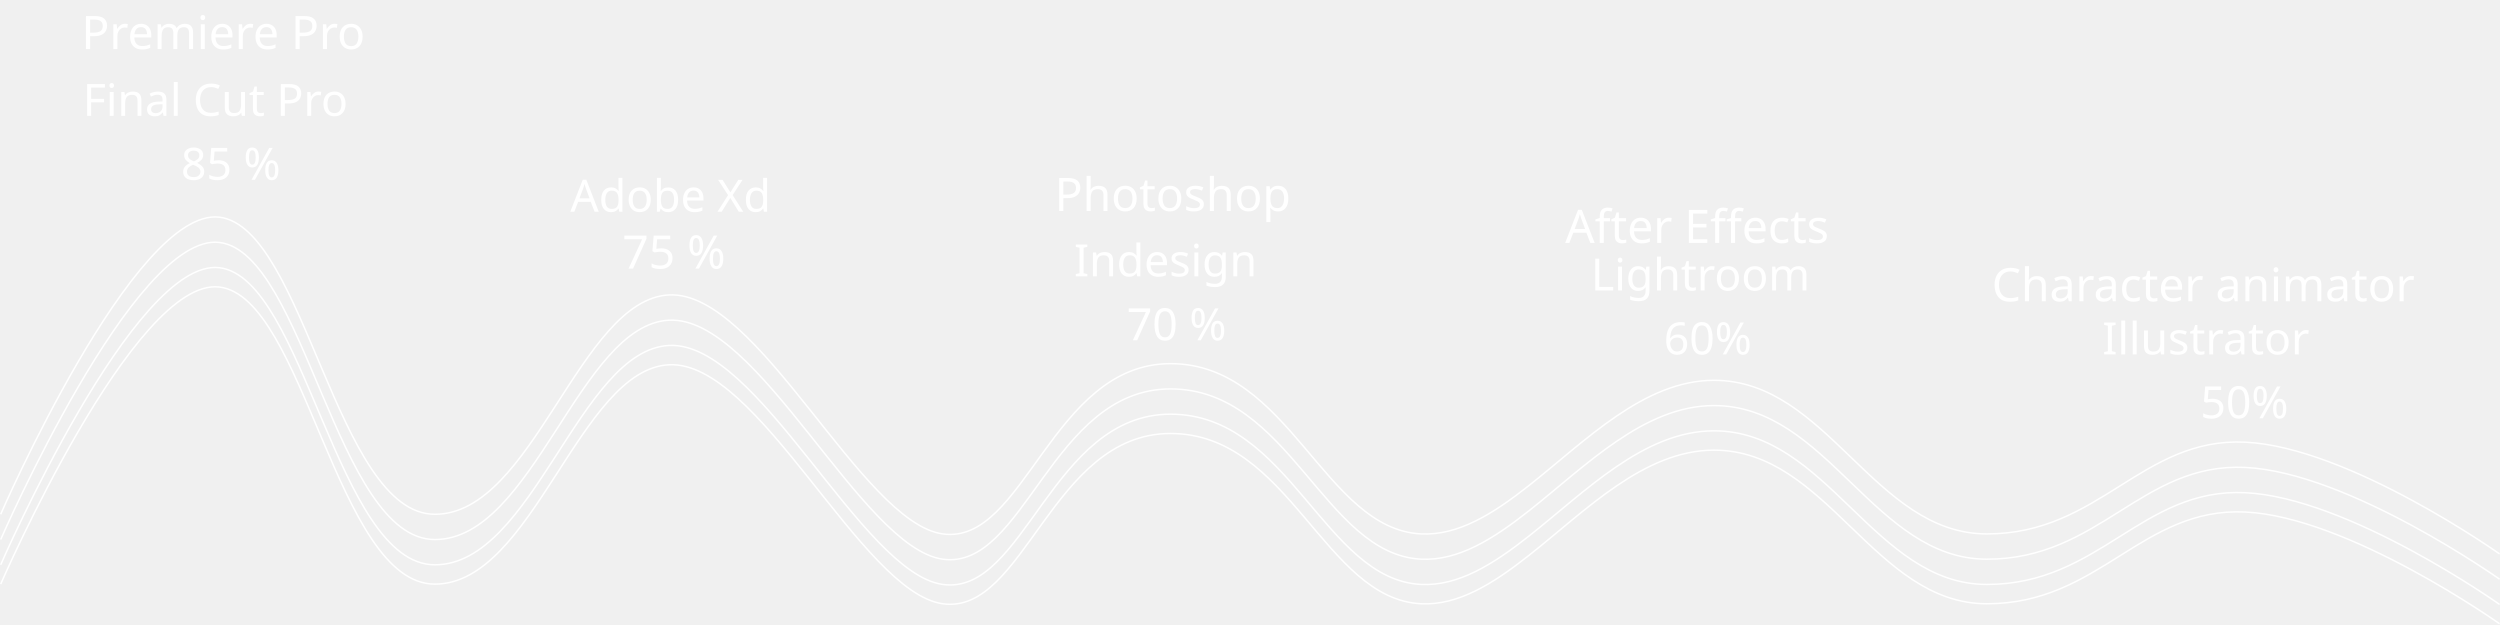
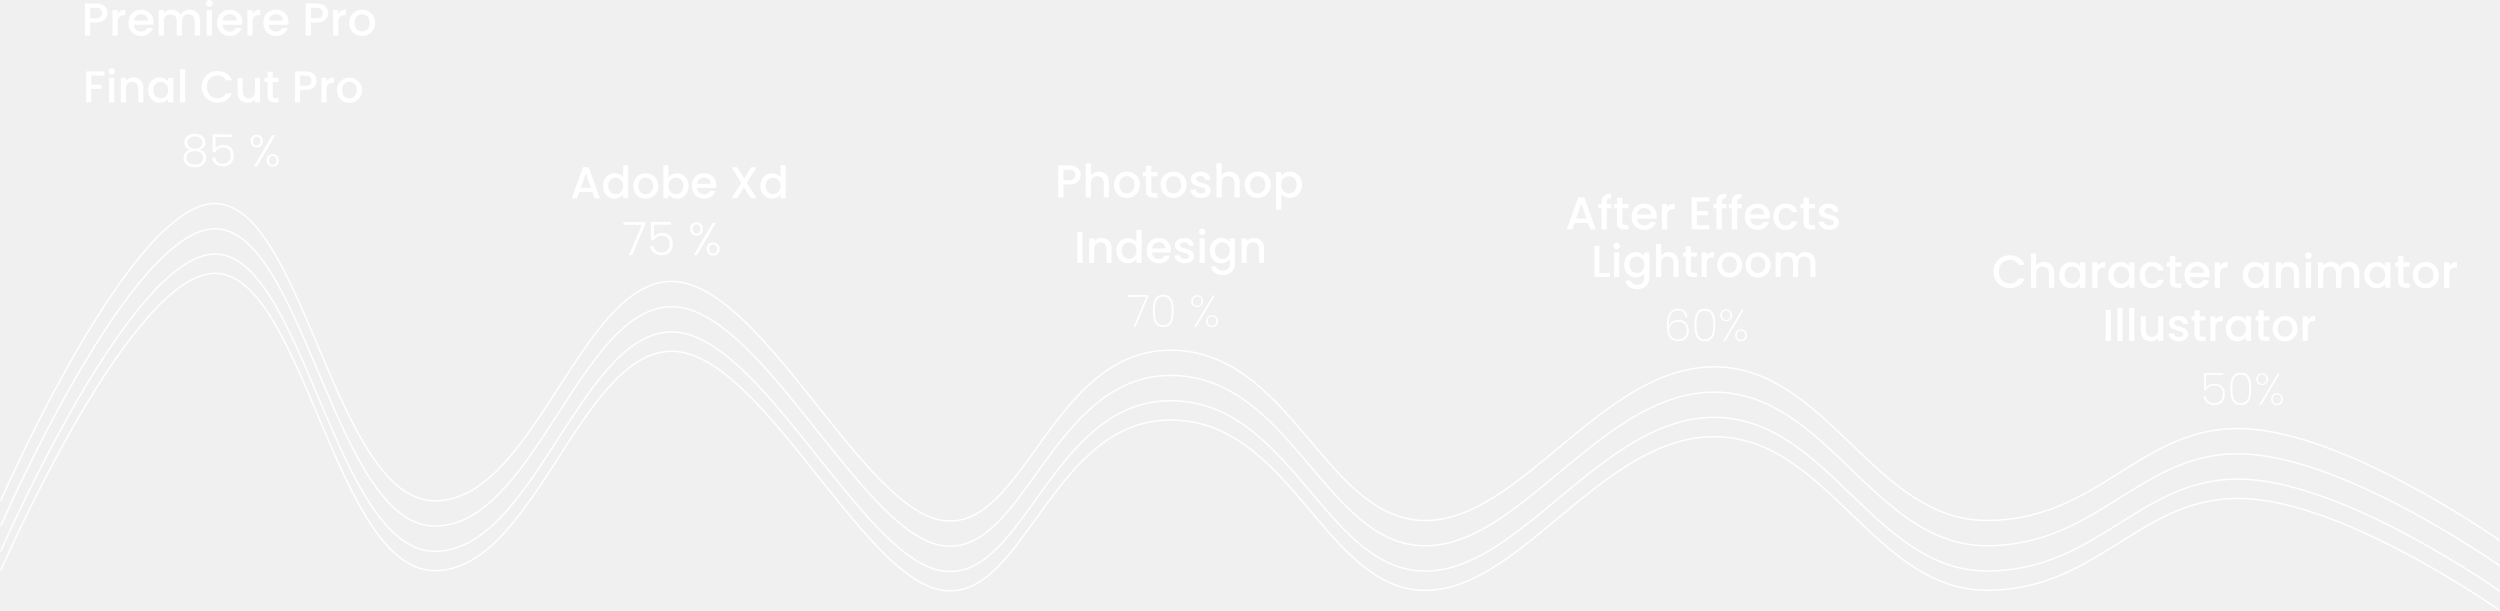
- <svg xmlns="http://www.w3.org/2000/svg" width="1682.385" height="420.185" viewBox="0 0 1682.385 420.185">
-   <g id="Vagues" transform="translate(-88.366 -2442.744)">
+ <svg xmlns="http://www.w3.org/2000/svg" width="1682.385" height="411.124" viewBox="0 0 1682.385 411.124">
+   <g id="Vagues" transform="translate(-88.366 -2451.804)">
    <path id="Tracé_2" data-name="Tracé 2" d="M98.824,2885.832s89.84-206.826,147.164-199.93,78.941,199.93,145.057,199.93,97.249-144.583,157.554-147.609,129.2,153.1,184.173,160.829S806.012,2784.47,886.1,2784.47s103.317,111.487,168.7,114.582c24.975,1.182,48.478-13.623,72.4-32.494,38.3-30.217,77.45-70.88,124.656-70.88,76.385,0,107.7,103.375,183.607,103.375s104.079-65.005,173.82-61.746,171.18,75.214,171.18,75.214" transform="translate(-10 -50)" fill="none" stroke="#fff" stroke-width="1" />
    <path id="Tracé_3" data-name="Tracé 3" d="M98.824,2885.832s89.84-206.826,147.164-199.93,78.941,199.93,145.057,199.93,97.249-144.583,157.554-147.609,129.2,153.1,184.173,160.829S806.012,2784.47,886.1,2784.47s103.317,111.487,168.7,114.582c24.975,1.182,48.478-13.623,72.4-32.494,38.3-30.217,77.45-70.88,124.656-70.88,76.385,0,107.7,103.375,183.607,103.375s104.079-65.005,173.82-61.746,171.18,75.214,171.18,75.214" transform="translate(-10 -63)" fill="none" stroke="#fff" stroke-width="1" />
    <path id="Tracé_4" data-name="Tracé 4" d="M98.824,2885.832s89.84-206.826,147.164-199.93,78.941,199.93,145.057,199.93,97.249-144.583,157.554-147.609,129.2,153.1,184.173,160.829S806.012,2784.47,886.1,2784.47s103.317,111.487,168.7,114.582c24.975,1.182,48.478-13.623,72.4-32.494,38.3-30.217,77.45-70.88,124.656-70.88,76.385,0,107.7,103.375,183.607,103.375s104.079-65.005,173.82-61.746,171.18,75.214,171.18,75.214" transform="translate(-10 -80)" fill="none" stroke="#fff" stroke-width="1" />
    <path id="Tracé_5" data-name="Tracé 5" d="M98.824,2885.832s89.84-206.826,147.164-199.93,78.941,199.93,145.057,199.93,97.249-144.583,157.554-147.609,129.2,153.1,184.173,160.829S806.012,2784.47,886.1,2784.47s103.317,111.487,168.7,114.582c24.975,1.182,48.478-13.623,72.4-32.494,38.3-30.217,77.45-70.88,124.656-70.88,76.385,0,107.7,103.375,183.607,103.375s104.079-65.005,173.82-61.746,171.18,75.214,171.18,75.214" transform="translate(-10 -97)" fill="none" stroke="#fff" stroke-width="1" />
  </g>
-   <g id="Logiciels" transform="translate(-81.22 -2425.52)">
-     <text id="Final_Cut_Pro" data-name="Final Cut Pro" transform="translate(136.945 2471.5)" fill="#fff" font-size="30" font-family="Poppins-Medium, Poppins" font-weight="500">
-       <tspan x="0" y="32">Final Cut Pro</tspan>
-     </text>
-     <text id="_85_" data-name="85 %" transform="translate(203 2514.5)" fill="#fff" font-size="30" font-family="Poppins-ExtraLight, Poppins" font-weight="200">
-       <tspan x="0" y="32">85 %</tspan>
-     </text>
-     <text id="Adobe_Xd" data-name="Adobe Xd" transform="translate(465 2536)" fill="#fff" font-size="30" font-family="Poppins-Medium, Poppins" font-weight="500">
-       <tspan x="0" y="32">Adobe Xd</tspan>
-     </text>
-     <text id="Indesign" transform="translate(804 2579.5)" fill="#fff" font-size="30" font-family="Poppins-Medium, Poppins" font-weight="500">
-       <tspan x="0" y="32">Indesign</tspan>
-     </text>
-     <text id="_70_" data-name="70 %" transform="translate(839.5 2622.5)" fill="#fff" font-size="30" font-family="Poppins-ExtraLight, Poppins" font-weight="200">
-       <tspan x="0" y="32">70 %</tspan>
-     </text>
-     <text id="Lightroom" transform="translate(1151.86 2589)" fill="#fff" font-size="30" font-family="Poppins-Medium, Poppins" font-weight="500">
-       <tspan x="0" y="32">Lightroom</tspan>
-     </text>
-     <text id="_60_" data-name="60%" transform="translate(1200.86 2632)" fill="#fff" font-size="30" font-family="Poppins-ExtraLight, Poppins" font-weight="200">
-       <tspan x="0" y="32">60%</tspan>
-     </text>
-     <text id="Illustrator" transform="translate(1496 2632)" fill="#fff" font-size="30" font-family="Poppins-Medium, Poppins" font-weight="500">
-       <tspan x="0" y="32">Illustrator</tspan>
-     </text>
-     <text id="_50_" data-name="50%" transform="translate(1562 2675)" fill="#fff" font-size="30" font-family="Poppins-ExtraLight, Poppins" font-weight="200">
-       <tspan x="0" y="32">50%</tspan>
-     </text>
-     <text id="_75_" data-name="75 %" transform="translate(500 2606.26)" fill="#fff" font-size="31.09" font-family="Poppins-Light, Poppins" font-weight="300">
-       <tspan x="0" y="0">75 %</tspan>
-     </text>
-     <text id="Photoshop" transform="translate(791 2567.5)" fill="#fff" font-size="31.09" font-family="Poppins-Medium, Poppins" font-weight="500">
-       <tspan x="0" y="0">Photoshop</tspan>
-     </text>
-     <text id="After_Effects" data-name="After Effects" transform="translate(1134.5 2589)" fill="#fff" font-size="31.09" font-family="Poppins-Medium, Poppins" font-weight="500">
-       <tspan x="0" y="0">After Effects</tspan>
-     </text>
-     <text id="Character_animator" data-name="Character animator" transform="translate(1421.6 2628.26)" fill="#fff" font-size="31.09" font-family="Poppins-Medium, Poppins" font-weight="500">
-       <tspan x="0" y="0">Character animator</tspan>
-     </text>
-     <text id="Premiere_Pro" data-name="Premiere Pro" transform="translate(136.055 2458.52)" fill="#fff" font-size="31.09" font-family="Poppins-Medium, Poppins" font-weight="500">
-       <tspan x="0" y="0">Premiere Pro</tspan>
-     </text>
-   </g>
+   <path id="Tracé_15" data-name="Tracé 15" d="M2.25,32H5.67V22.88h6.9V20.09H5.67V13.94h8.85V11.15H2.25ZM17.7,32h3.42V15.47H17.7Zm1.74-18.72a2.19,2.19,0,1,0-2.19-2.19A2.158,2.158,0,0,0,19.44,13.28ZM37.35,32h3.39V22.25c0-4.62-2.91-7.05-6.78-7.05a6.359,6.359,0,0,0-4.92,2.16V15.47H25.62V32h3.42V22.76c0-3.03,1.65-4.59,4.17-4.59,2.49,0,4.14,1.56,4.14,4.59Zm6.6-8.34c0,5.1,3.45,8.61,7.74,8.61a7.115,7.115,0,0,0,5.79-2.73V32h3.45V15.47H57.48v2.4a7.036,7.036,0,0,0-5.73-2.67C47.4,15.2,43.95,18.56,43.95,23.66Zm13.53.06c0,3.57-2.43,5.58-5.01,5.58-2.55,0-5.01-2.07-5.01-5.64s2.46-5.49,5.01-5.49C55.05,18.17,57.48,20.18,57.48,23.72ZM65.43,32h3.42V9.8H65.43ZM80.01,21.53A10.411,10.411,0,0,0,90.66,32.18c4.35,0,8.1-2.16,9.69-6.24H96.24a5.826,5.826,0,0,1-5.58,3.27c-4.14,0-7.14-2.97-7.14-7.68s3-7.65,7.14-7.65a5.826,5.826,0,0,1,5.58,3.27h4.11c-1.59-4.08-5.34-6.27-9.69-6.27A10.429,10.429,0,0,0,80.01,21.53Zm39.3-6.06h-3.42v9.21c0,3.03-1.65,4.59-4.17,4.59-2.49,0-4.14-1.56-4.14-4.59V15.47h-3.39v9.72c0,4.62,2.94,7.05,6.81,7.05a6.153,6.153,0,0,0,4.89-2.22V32h3.42Zm5.04,11.94c0,3.36,1.83,4.59,4.77,4.59h2.7V29.15h-2.1c-1.44,0-1.92-.51-1.92-1.74V18.26h4.02V15.47H127.8V11.36h-3.45v4.11H122.4v2.79h1.95Zm21.84-6.66V13.94h3.78c2.67,0,3.87,1.26,3.87,3.42,0,2.1-1.2,3.39-3.87,3.39Zm11.16-3.39c0-3.39-2.43-6.21-7.38-6.21h-7.2V32h3.42V23.54h3.78C155.4,23.54,157.35,20.33,157.35,17.36Zm6.69,5.94c0-3.51,1.56-4.56,4.08-4.56h.87V15.2a5.384,5.384,0,0,0-4.95,2.67v-2.4h-3.42V32h3.42Zm23.85.42a8.43,8.43,0,1,0-16.86,0c0,5.19,3.57,8.55,8.28,8.55A8.28,8.28,0,0,0,187.89,23.72Zm-13.38,0c0-3.75,2.31-5.55,4.89-5.55,2.55,0,4.98,1.8,4.98,5.55s-2.52,5.58-5.07,5.58C176.73,29.3,174.51,27.47,174.51,23.72Z" transform="translate(55.725 36.919)" fill="#fff" />
+   <path id="Tracé_17" data-name="Tracé 17" d="M6.12,20.84A5.445,5.445,0,0,0,1.74,26.3c0,3.87,3,6.33,7.62,6.33s7.62-2.46,7.62-6.33a5.445,5.445,0,0,0-4.38-5.46,5.034,5.034,0,0,0,3.81-5.01c0-3.18-2.46-5.64-7.05-5.64s-7.05,2.46-7.05,5.64A5,5,0,0,0,6.12,20.84Zm3.24-.69c-3,0-5.01-1.59-5.01-4.08,0-2.73,2.01-4.14,5.01-4.14,3.03,0,5.01,1.44,5.01,4.14C14.37,18.56,12.36,20.15,9.36,20.15Zm0,1.62c3.09,0,5.55,1.38,5.55,4.47,0,2.85-2.16,4.62-5.55,4.62-3.42,0-5.58-1.74-5.58-4.62C3.78,23.09,6.3,21.77,9.36,21.77ZM21.3,10.46V22.37h1.98a5.3,5.3,0,0,1,5.01-3c3.42,0,5.22,2.01,5.22,5.28,0,3.24-1.65,5.64-5.28,5.64a4.994,4.994,0,0,1-5.28-4.14H20.88c.54,3.57,3.18,5.94,7.35,5.94,5.07,0,7.29-3.42,7.29-7.47,0-3.39-1.77-7.05-6.96-7.05a6.674,6.674,0,0,0-5.31,2.4V12.29H34.23V10.46Zm25.44,4.53a4.216,4.216,0,1,0,8.43,0,4.216,4.216,0,1,0-8.43,0Zm4.2-2.94c1.5,0,2.52,1.05,2.52,2.94s-1.02,2.97-2.52,2.97-2.49-1.08-2.49-2.97S49.44,12.05,50.94,12.05ZM49.11,32h2.13l12.3-21h-2.1Zm8.43-3.99a4.2,4.2,0,1,0,8.4,0,4.2,4.2,0,1,0-8.4,0Zm4.2-2.94c1.5,0,2.49,1.05,2.49,2.94s-.99,2.94-2.49,2.94-2.52-1.05-2.52-2.94S60.24,25.07,61.74,25.07Z" transform="translate(121.78 79.919)" fill="#fff" />
+   <path id="Tracé_18" data-name="Tracé 18" d="M16.32,32h3.6L12.45,11.12H8.49L1.02,32H4.59l1.5-4.26h8.73Zm-2.46-7.05H7.05l3.42-9.69Zm8.16-1.29c0,5.1,3.45,8.61,7.8,8.61a6.853,6.853,0,0,0,5.73-2.76V32H39V9.8H35.55v7.98a7.613,7.613,0,0,0-5.7-2.58C25.47,15.2,22.02,18.56,22.02,23.66Zm13.53.06c0,3.57-2.43,5.58-5.01,5.58-2.55,0-5.01-2.07-5.01-5.64s2.46-5.49,5.01-5.49C33.12,18.17,35.55,20.18,35.55,23.72Zm23.7,0a8.152,8.152,0,0,0-8.43-8.52,8.152,8.152,0,0,0-8.43,8.52c0,5.19,3.57,8.55,8.28,8.55A8.28,8.28,0,0,0,59.25,23.72Zm-13.38,0c0-3.75,2.31-5.55,4.89-5.55,2.55,0,4.98,1.8,4.98,5.55s-2.52,5.58-5.07,5.58C48.09,29.3,45.87,27.47,45.87,23.72Zm20.19-5.79V9.8H62.64V32h3.42V29.6a7.025,7.025,0,0,0,5.76,2.67c4.35,0,7.77-3.51,7.77-8.61S76.2,15.2,71.82,15.2A7.067,7.067,0,0,0,66.06,17.93Zm10.05,5.73c0,3.57-2.46,5.64-5.04,5.64-2.55,0-5.01-2.01-5.01-5.58,0-3.54,2.46-5.55,5.01-5.55C73.65,18.17,76.11,20.09,76.11,23.66Zm13.83-5.58a4.292,4.292,0,0,1,4.62,4.17H85.41A4.5,4.5,0,0,1,89.94,18.08Zm7.74,9H93.99a4,4,0,0,1-3.9,2.31,4.547,4.547,0,0,1-4.71-4.38H98.01a10.55,10.55,0,0,0,.12-1.68,7.709,7.709,0,0,0-8.04-8.13c-4.89,0-8.25,3.33-8.25,8.52s3.51,8.55,8.25,8.55A7.553,7.553,0,0,0,97.68,27.08ZM121.5,32h3.84l-6.48-10.41,6.51-10.44h-3.81l-4.44,7.62-4.74-7.62h-3.84l6.51,10.44L108.57,32h3.81l4.41-7.56Zm6.45-8.34c0,5.1,3.45,8.61,7.8,8.61a6.853,6.853,0,0,0,5.73-2.76V32h3.45V9.8h-3.45v7.98a7.613,7.613,0,0,0-5.7-2.58C131.4,15.2,127.95,18.56,127.95,23.66Zm13.53.06c0,3.57-2.43,5.58-5.01,5.58-2.55,0-5.01-2.07-5.01-5.64s2.46-5.49,5.01-5.49C139.05,18.17,141.48,20.18,141.48,23.72Z" transform="translate(383.78 101.419)" fill="#fff" />
+   <path id="Tracé_19" data-name="Tracé 19" d="M2.25,32H5.67V11.15H2.25ZM21.9,32h3.39V22.25c0-4.62-2.91-7.05-6.78-7.05a6.359,6.359,0,0,0-4.92,2.16V15.47H10.17V32h3.42V22.76c0-3.03,1.65-4.59,4.17-4.59,2.49,0,4.14,1.56,4.14,4.59Zm6.6-8.34c0,5.1,3.45,8.61,7.8,8.61a6.853,6.853,0,0,0,5.73-2.76V32h3.45V9.8H42.03v7.98a7.613,7.613,0,0,0-5.7-2.58C31.95,15.2,28.5,18.56,28.5,23.66Zm13.53.06c0,3.57-2.43,5.58-5.01,5.58-2.55,0-5.01-2.07-5.01-5.64s2.46-5.49,5.01-5.49C39.6,18.17,42.03,20.18,42.03,23.72Zm14.91-5.64a4.292,4.292,0,0,1,4.62,4.17H52.41A4.5,4.5,0,0,1,56.94,18.08Zm7.74,9H60.99a4,4,0,0,1-3.9,2.31,4.547,4.547,0,0,1-4.71-4.38H65.01a10.55,10.55,0,0,0,.12-1.68,7.709,7.709,0,0,0-8.04-8.13c-4.89,0-8.25,3.33-8.25,8.52s3.51,8.55,8.25,8.55A7.553,7.553,0,0,0,64.68,27.08Zm16.14.3c-.18-5.97-9.51-4.11-9.51-7.44,0-1.11.96-1.86,2.79-1.86,1.86,0,2.97.99,3.09,2.43h3.42c-.18-3.3-2.64-5.31-6.39-5.31-3.9,0-6.36,2.13-6.36,4.77,0,6.06,9.6,4.2,9.6,7.44,0,1.14-1.05,1.98-3.03,1.98-1.89,0-3.18-1.11-3.3-2.46H67.59c.15,3,2.94,5.34,6.9,5.34C78.39,32.27,80.82,30.17,80.82,27.38ZM84.51,32h3.42V15.47H84.51Zm1.74-18.72a2.19,2.19,0,1,0-2.19-2.19A2.158,2.158,0,0,0,86.25,13.28Zm5.04,10.38c0,5.1,3.45,8.61,7.8,8.61a7.1,7.1,0,0,0,5.73-2.76v2.76c0,3.3-1.98,4.92-4.62,4.92-2.37,0-4.2-1.17-4.71-2.88H92.1c.42,3.66,3.69,5.85,8.1,5.85,5.16,0,8.07-3.39,8.07-7.89V15.47h-3.45v2.4a7,7,0,0,0-5.73-2.67C94.74,15.2,91.29,18.56,91.29,23.66Zm13.53.06c0,3.57-2.43,5.58-5.01,5.58-2.55,0-5.01-2.07-5.01-5.64s2.46-5.49,5.01-5.49C102.39,18.17,104.82,20.18,104.82,23.72ZM124.5,32h3.39V22.25c0-4.62-2.91-7.05-6.78-7.05a6.359,6.359,0,0,0-4.92,2.16V15.47h-3.42V32h3.42V22.76c0-3.03,1.65-4.59,4.17-4.59,2.49,0,4.14,1.56,4.14,4.59Z" transform="translate(722.78 144.919)" fill="#fff" />
+   <path id="Tracé_20" data-name="Tracé 20" d="M.54,10.7v1.17H13.08L4.56,32H5.94l8.4-20.22V10.7ZM17.52,21.23c0,6.21,1.26,10.92,7.02,10.92,5.73,0,6.99-4.71,6.99-10.92,0-6.15-1.26-10.8-6.99-10.8C18.78,10.43,17.52,15.08,17.52,21.23Zm12.69,0c0,5.43-.81,9.69-5.67,9.69s-5.67-4.26-5.67-9.69c0-5.34.81-9.57,5.67-9.57S30.21,15.89,30.21,21.23Zm13.11-6.45a4.02,4.02,0,1,0,8.04,0,4.02,4.02,0,1,0-8.04,0Zm4.02-3.15a2.845,2.845,0,0,1,2.85,3.15,2.864,2.864,0,1,1-5.7,0A2.845,2.845,0,0,1,47.34,11.63ZM45.39,32h1.38L59.28,10.94H57.87Zm7.95-3.81a4.006,4.006,0,1,0,8.01,0,4.006,4.006,0,1,0-8.01,0Zm3.99-3.15a2.85,2.85,0,0,1,2.88,3.15,2.875,2.875,0,1,1-5.73,0A2.845,2.845,0,0,1,57.33,25.04Z" transform="translate(758.28 187.919)" fill="#fff" />
+   <path id="Tracé_23" data-name="Tracé 23" d="M2.25,11.15V32H12.72V29.24H5.67V11.15ZM15.57,32h3.42V15.47H15.57Zm1.74-18.72a2.19,2.19,0,1,0-2.19-2.19A2.158,2.158,0,0,0,17.31,13.28Zm5.04,10.38c0,5.1,3.45,8.61,7.8,8.61a7.1,7.1,0,0,0,5.73-2.76v2.76c0,3.3-1.98,4.92-4.62,4.92-2.37,0-4.2-1.17-4.71-2.88H23.16c.42,3.66,3.69,5.85,8.1,5.85,5.16,0,8.07-3.39,8.07-7.89V15.47H35.88v2.4a7,7,0,0,0-5.73-2.67C25.8,15.2,22.35,18.56,22.35,23.66Zm13.53.06c0,3.57-2.43,5.58-5.01,5.58-2.55,0-5.01-2.07-5.01-5.64s2.46-5.49,5.01-5.49C33.45,18.17,35.88,20.18,35.88,23.72ZM43.83,32h3.42V22.76c0-3.03,1.65-4.59,4.17-4.59,2.49,0,4.14,1.56,4.14,4.59V32h3.39V22.25c0-4.62-2.88-7.05-6.57-7.05a6.553,6.553,0,0,0-5.13,2.19V9.8H43.83Zm20.01-4.59c0,3.36,1.83,4.59,4.77,4.59h2.7V29.15h-2.1c-1.44,0-1.92-.51-1.92-1.74V18.26h4.02V15.47H67.29V11.36H63.84v4.11H61.89v2.79h1.95ZM77.88,23.3c0-3.51,1.56-4.56,4.08-4.56h.87V15.2a5.384,5.384,0,0,0-4.95,2.67v-2.4H74.46V32h3.42Zm23.85.42a8.43,8.43,0,1,0-16.86,0c0,5.19,3.57,8.55,8.28,8.55A8.28,8.28,0,0,0,101.73,23.72Zm-13.38,0c0-3.75,2.31-5.55,4.89-5.55,2.55,0,4.98,1.8,4.98,5.55S95.7,29.3,93.15,29.3C90.57,29.3,88.35,27.47,88.35,23.72Zm32.52,0a8.43,8.43,0,1,0-16.86,0c0,5.19,3.57,8.55,8.28,8.55A8.28,8.28,0,0,0,120.87,23.72Zm-13.38,0c0-3.75,2.31-5.55,4.89-5.55,2.55,0,4.98,1.8,4.98,5.55s-2.52,5.58-5.07,5.58C109.71,29.3,107.49,27.47,107.49,23.72ZM147.69,32h3.39V22.25c0-4.62-2.94-7.05-6.81-7.05a6.472,6.472,0,0,0-5.76,3.27,6.376,6.376,0,0,0-5.94-3.27,6.3,6.3,0,0,0-4.89,2.16V15.47h-3.42V32h3.42V22.76c0-3.03,1.65-4.59,4.17-4.59,2.49,0,4.14,1.56,4.14,4.59V32h3.39V22.76c0-3.03,1.65-4.59,4.17-4.59,2.49,0,4.14,1.56,4.14,4.59Z" transform="translate(1070.64 154.419)" fill="#fff" />
+   <path id="Tracé_25" data-name="Tracé 25" d="M16.02,16.04c-.42-3.27-2.46-5.67-6.33-5.67-5.55,0-7.56,4.35-7.56,11.13,0,5.76,1.29,10.65,7.8,10.65,4.92,0,6.9-3.39,6.9-7.02,0-4.53-2.58-7.29-6.9-7.29-3.18,0-5.91,1.68-6.57,4.5-.27-7.92,2.16-10.83,6.33-10.83,3,0,4.62,1.71,5.04,4.53Zm-6.3,2.97c3.63,0,5.79,2.19,5.79,6.15,0,3.66-2.25,5.85-5.64,5.85-4.44,0-6.27-3.15-6.27-6.36C3.6,20.78,6.81,19.01,9.72,19.01Zm10.92,2.22c0,6.21,1.26,10.92,7.02,10.92,5.73,0,6.99-4.71,6.99-10.92,0-6.15-1.26-10.8-6.99-10.8C21.9,10.43,20.64,15.08,20.64,21.23Zm12.69,0c0,5.43-.81,9.69-5.67,9.69s-5.67-4.26-5.67-9.69c0-5.34.81-9.57,5.67-9.57S33.33,15.89,33.33,21.23Zm4.65-6.45a4.02,4.02,0,1,0,8.04,0,4.02,4.02,0,1,0-8.04,0ZM42,11.63a2.845,2.845,0,0,1,2.85,3.15,2.864,2.864,0,1,1-5.7,0A2.845,2.845,0,0,1,42,11.63ZM40.05,32h1.38L53.94,10.94H52.53ZM48,28.19a4.006,4.006,0,1,0,8.01,0,4.006,4.006,0,1,0-8.01,0Zm3.99-3.15a2.85,2.85,0,0,1,2.88,3.15,2.875,2.875,0,1,1-5.73,0A2.845,2.845,0,0,1,51.99,25.04Z" transform="translate(1119.64 197.419)" fill="#fff" />
+   <path id="Tracé_26" data-name="Tracé 26" d="M2.25,32H5.67V11.15H2.25Zm7.92,0h3.42V9.8H10.17Zm7.92,0h3.42V9.8H18.09ZM40.98,15.47H37.56v9.21c0,3.03-1.65,4.59-4.17,4.59-2.49,0-4.14-1.56-4.14-4.59V15.47H25.86v9.72c0,4.62,2.94,7.05,6.81,7.05a6.153,6.153,0,0,0,4.89-2.22V32h3.42ZM57.81,27.38c-.18-5.97-9.51-4.11-9.51-7.44,0-1.11.96-1.86,2.79-1.86,1.86,0,2.97.99,3.09,2.43H57.6c-.18-3.3-2.64-5.31-6.39-5.31-3.9,0-6.36,2.13-6.36,4.77,0,6.06,9.6,4.2,9.6,7.44,0,1.14-1.05,1.98-3.03,1.98-1.89,0-3.18-1.11-3.3-2.46H44.58c.15,3,2.94,5.34,6.9,5.34C55.38,32.27,57.81,30.17,57.81,27.38Zm4.23.03c0,3.36,1.83,4.59,4.77,4.59h2.7V29.15h-2.1c-1.44,0-1.92-.51-1.92-1.74V18.26h4.02V15.47H65.49V11.36H62.04v4.11H60.09v2.79h1.95ZM76.08,23.3c0-3.51,1.56-4.56,4.08-4.56h.87V15.2a5.384,5.384,0,0,0-4.95,2.67v-2.4H72.66V32h3.42Zm6.96.36c0,5.1,3.45,8.61,7.74,8.61a7.115,7.115,0,0,0,5.79-2.73V32h3.45V15.47H96.57v2.4a7.036,7.036,0,0,0-5.73-2.67C86.49,15.2,83.04,18.56,83.04,23.66Zm13.53.06c0,3.57-2.43,5.58-5.01,5.58-2.55,0-5.01-2.07-5.01-5.64s2.46-5.49,5.01-5.49C94.14,18.17,96.57,20.18,96.57,23.72Zm8.49,3.69c0,3.36,1.83,4.59,4.77,4.59h2.7V29.15h-2.1c-1.44,0-1.92-.51-1.92-1.74V18.26h4.02V15.47h-4.02V11.36h-3.45v4.11h-1.95v2.79h1.95Zm26.37-3.69a8.43,8.43,0,1,0-16.86,0c0,5.19,3.57,8.55,8.28,8.55A8.28,8.28,0,0,0,131.43,23.72Zm-13.38,0c0-3.75,2.31-5.55,4.89-5.55,2.55,0,4.98,1.8,4.98,5.55s-2.52,5.58-5.07,5.58C120.27,29.3,118.05,27.47,118.05,23.72Zm20.19-.42c0-3.51,1.56-4.56,4.08-4.56h.87V15.2a5.384,5.384,0,0,0-4.95,2.67v-2.4h-3.42V32h3.42Z" transform="translate(1414.78 197.419)" fill="#fff" />
+   <path id="Tracé_28" data-name="Tracé 28" d="M2.49,10.67V22.19H3.75a6.235,6.235,0,0,1,5.67-3.15c3.75,0,5.73,2.22,5.73,5.76,0,3.51-1.83,6.15-5.85,6.15a5.579,5.579,0,0,1-5.85-4.74H2.13c.57,3.63,3.24,5.94,7.17,5.94,5.07,0,7.14-3.48,7.14-7.38,0-3.42-1.8-6.9-6.9-6.9a7.125,7.125,0,0,0-5.76,2.61V11.87H15.3v-1.2ZM20.16,21.23c0,6.21,1.26,10.92,7.02,10.92,5.73,0,6.99-4.71,6.99-10.92,0-6.15-1.26-10.8-6.99-10.8C21.42,10.43,20.16,15.08,20.16,21.23Zm12.69,0c0,5.43-.81,9.69-5.67,9.69s-5.67-4.26-5.67-9.69c0-5.34.81-9.57,5.67-9.57S32.85,15.89,32.85,21.23Zm4.65-6.45a4.02,4.02,0,1,0,8.04,0,4.02,4.02,0,1,0-8.04,0Zm4.02-3.15a2.845,2.845,0,0,1,2.85,3.15,2.864,2.864,0,1,1-5.7,0A2.845,2.845,0,0,1,41.52,11.63ZM39.57,32h1.38L53.46,10.94H52.05Zm7.95-3.81a4.006,4.006,0,1,0,8.01,0,4.006,4.006,0,1,0-8.01,0Zm3.99-3.15a2.85,2.85,0,0,1,2.88,3.15,2.875,2.875,0,1,1-5.73,0A2.845,2.845,0,0,1,51.51,25.04Z" transform="translate(1480.78 240.419)" fill="#fff" />
+   <path id="Tracé_21" data-name="Tracé 21" d="M.808-22.26V-20.4H13.244L4.477,0H6.684l8.674-20.582V-22.26Zm18.436-.062V-9.98H21.3a5.5,5.5,0,0,1,5.192-3.109c3.544,0,5.41,2.083,5.41,5.472,0,3.358-1.71,5.845-5.472,5.845a5.175,5.175,0,0,1-5.472-4.29H18.809c.56,3.7,3.3,6.156,7.617,6.156,5.254,0,7.555-3.544,7.555-7.741,0-3.513-1.834-7.306-7.213-7.306a6.916,6.916,0,0,0-5.5,2.487v-7.959H32.645v-1.9Zm26.364,4.695a4.212,4.212,0,0,0,4.353,4.477,4.219,4.219,0,0,0,4.384-4.477,4.211,4.211,0,0,0-4.384-4.446A4.2,4.2,0,0,0,45.609-17.628Zm4.353-3.047c1.555,0,2.612,1.088,2.612,3.047s-1.057,3.078-2.612,3.078-2.58-1.119-2.58-3.078S48.407-20.675,49.962-20.675ZM48.065,0h2.207L63.019-21.763H60.843ZM56.8-4.135A4.212,4.212,0,0,0,61.154.342a4.212,4.212,0,0,0,4.353-4.477,4.212,4.212,0,0,0-4.353-4.477A4.212,4.212,0,0,0,56.8-4.135Zm4.353-3.047c1.555,0,2.58,1.088,2.58,3.047s-1.026,3.047-2.58,3.047-2.612-1.088-2.612-3.047S59.6-7.182,61.154-7.182Z" transform="translate(418.78 171.679)" fill="#fff" />
+   <path id="Tracé_22" data-name="Tracé 22" d="M5.876-11.659v-7.057H9.793c2.767,0,4.011,1.306,4.011,3.544,0,2.176-1.244,3.513-4.011,3.513Zm11.565-3.513c0-3.513-2.518-6.436-7.648-6.436H2.332V0H5.876V-8.767H9.793C15.421-8.767,17.441-12.094,17.441-15.172ZM20.83,0h3.544V-9.576c0-3.14,1.71-4.757,4.322-4.757,2.58,0,4.29,1.617,4.29,4.757V0H36.5V-10.1c0-4.788-2.985-7.306-6.809-7.306a6.791,6.791,0,0,0-5.316,2.27v-7.866H20.83Zm36.5-8.581a8.448,8.448,0,0,0-8.736-8.83,8.448,8.448,0,0,0-8.736,8.83c0,5.379,3.7,8.861,8.581,8.861A8.58,8.58,0,0,0,57.33-8.581Zm-13.866,0c0-3.886,2.394-5.752,5.068-5.752,2.643,0,5.161,1.865,5.161,5.752S51.081-2.8,48.438-2.8C45.764-2.8,43.464-4.695,43.464-8.581ZM61.4-4.757C61.4-1.275,63.3,0,66.346,0h2.8V-2.954H66.968c-1.492,0-1.99-.529-1.99-1.8v-9.482h4.166v-2.891H64.978V-21.39H61.4v4.259H59.382v2.891H61.4ZM88.731-8.581a8.448,8.448,0,0,0-8.736-8.83,8.448,8.448,0,0,0-8.736,8.83c0,5.379,3.7,8.861,8.581,8.861A8.58,8.58,0,0,0,88.731-8.581Zm-13.866,0c0-3.886,2.394-5.752,5.068-5.752,2.643,0,5.161,1.865,5.161,5.752S82.482-2.8,79.839-2.8C77.165-2.8,74.865-4.695,74.865-8.581Zm30.157,3.793c-.187-6.187-9.856-4.259-9.856-7.71,0-1.15.995-1.928,2.891-1.928,1.928,0,3.078,1.026,3.2,2.518H104.8c-.187-3.42-2.736-5.5-6.622-5.5-4.042,0-6.591,2.207-6.591,4.943,0,6.28,9.949,4.353,9.949,7.71,0,1.181-1.088,2.052-3.14,2.052-1.959,0-3.3-1.15-3.42-2.549H91.311C91.467-2.145,94.358.28,98.462.28,102.5.28,105.022-1.9,105.022-4.788ZM108.846,0h3.544V-9.576c0-3.14,1.71-4.757,4.322-4.757,2.58,0,4.29,1.617,4.29,4.757V0h3.513V-10.1c0-4.788-2.985-7.306-6.809-7.306a6.791,6.791,0,0,0-5.316,2.27v-7.866h-3.544Zm36.5-8.581a8.448,8.448,0,0,0-8.736-8.83,8.448,8.448,0,0,0-8.736,8.83c0,5.379,3.7,8.861,8.581,8.861A8.58,8.58,0,0,0,145.346-8.581Zm-13.866,0c0-3.886,2.394-5.752,5.068-5.752,2.643,0,5.161,1.865,5.161,5.752S139.1-2.8,136.454-2.8C133.78-2.8,131.48-4.695,131.48-8.581ZM152.4-14.612v-2.518h-3.544V8.146H152.4V-2.487A7.745,7.745,0,0,0,158.372.28c4.508,0,8.052-3.638,8.052-8.923s-3.544-8.767-8.052-8.767A7.474,7.474,0,0,0,152.4-14.612Zm10.415,5.969c0,3.7-2.549,5.845-5.223,5.845-2.643,0-5.192-2.083-5.192-5.783,0-3.669,2.549-5.752,5.192-5.752C160.269-14.332,162.818-12.343,162.818-8.643Z" transform="translate(709.78 132.919)" fill="#fff" />
+   <path id="Tracé_24" data-name="Tracé 24" d="M16.913,0h3.731L12.9-21.639H8.8L1.057,0h3.7L6.311-4.415h9.047ZM14.364-7.306H7.306L10.85-17.348ZM24.437,0h3.575V-14.239h3.171v-2.891H28.012v-1.213c0-1.959.746-2.7,2.922-2.7V-24c-4.477,0-6.5,1.71-6.5,5.658v1.213H22.416v2.891h2.021ZM34.883-4.757c0,3.482,1.9,4.757,4.943,4.757h2.8V-2.954H40.448c-1.492,0-1.99-.529-1.99-1.8v-9.482h4.166v-2.891H38.458V-21.39H34.883v4.259H32.862v2.891h2.021ZM53.1-14.426c2.643,0,4.726,1.679,4.788,4.322H48.407A4.666,4.666,0,0,1,53.1-14.426ZM61.123-5.1H57.3A4.147,4.147,0,0,1,53.257-2.7a4.712,4.712,0,0,1-4.881-4.539H61.465a10.933,10.933,0,0,0,.124-1.741,7.989,7.989,0,0,0-8.332-8.425c-5.068,0-8.55,3.451-8.55,8.83S48.345.28,53.257.28A7.828,7.828,0,0,0,61.123-5.1Zm7.493-3.917c0-3.638,1.617-4.726,4.228-4.726h.9V-17.41a5.58,5.58,0,0,0-5.13,2.767v-2.487H65.071V0h3.544ZM97.032-21.639H85.093V0H97.032V-2.891H88.638V-9.514H96.1V-12.4H88.638v-6.342h8.394ZM101.82,0H105.4V-14.239h3.171v-2.891H105.4v-1.213c0-1.959.746-2.7,2.922-2.7V-24c-4.477,0-6.5,1.71-6.5,5.658v1.213H99.8v2.891h2.021Zm10.322,0h3.575V-14.239h3.171v-2.891h-3.171v-1.213c0-1.959.746-2.7,2.922-2.7V-24c-4.477,0-6.5,1.71-6.5,5.658v1.213h-2.021v2.891h2.021Zm17.1-14.426c2.643,0,4.726,1.679,4.788,4.322h-9.482A4.666,4.666,0,0,1,129.241-14.426ZM137.262-5.1h-3.824A4.147,4.147,0,0,1,129.4-2.7a4.712,4.712,0,0,1-4.881-4.539H137.6a10.933,10.933,0,0,0,.124-1.741A7.989,7.989,0,0,0,129.4-17.41c-5.068,0-8.55,3.451-8.55,8.83S124.484.28,129.4.28A7.828,7.828,0,0,0,137.262-5.1Zm2.767-3.482c0,5.379,3.482,8.861,8.394,8.861a7.7,7.7,0,0,0,7.9-5.689H152.5a3.912,3.912,0,0,1-4.073,2.7c-2.86,0-4.757-2.114-4.757-5.876,0-3.731,1.9-5.845,4.757-5.845a4,4,0,0,1,4.073,2.7h3.824c-.964-3.606-3.7-5.689-7.9-5.689C143.511-17.41,140.029-13.928,140.029-8.581Zm20.4,3.824c0,3.482,1.9,4.757,4.943,4.757h2.8V-2.954H165.99c-1.492,0-1.99-.529-1.99-1.8v-9.482h4.166v-2.891H164V-21.39h-3.575v4.259H158.4v2.891h2.021Zm23.784-.031c-.187-6.187-9.856-4.259-9.856-7.71,0-1.15.995-1.928,2.891-1.928,1.928,0,3.078,1.026,3.2,2.518h3.544c-.187-3.42-2.736-5.5-6.622-5.5-4.042,0-6.591,2.207-6.591,4.943,0,6.28,9.949,4.353,9.949,7.71,0,1.181-1.088,2.052-3.14,2.052-1.959,0-3.3-1.15-3.42-2.549H170.5c.155,3.109,3.047,5.534,7.151,5.534C181.69.28,184.208-1.9,184.208-4.788Z" transform="translate(1053.28 154.419)" fill="#fff" />
+   <path id="Tracé_27" data-name="Tracé 27" d="M1.15-10.85A10.789,10.789,0,0,0,12.187.187c4.508,0,8.394-2.238,10.042-6.467H17.97a6.037,6.037,0,0,1-5.783,3.389c-4.29,0-7.4-3.078-7.4-7.959s3.109-7.928,7.4-7.928A6.037,6.037,0,0,1,17.97-15.39h4.259c-1.648-4.228-5.534-6.5-10.042-6.5A10.808,10.808,0,0,0,1.15-10.85ZM26.364,0h3.544V-9.576c0-3.14,1.71-4.757,4.322-4.757,2.58,0,4.29,1.617,4.29,4.757V0h3.513V-10.1c0-4.788-2.985-7.306-6.809-7.306a6.791,6.791,0,0,0-5.316,2.27v-7.866H26.364Zm19-8.643C45.36-3.358,48.936.28,53.382.28a7.373,7.373,0,0,0,6-2.829V0h3.575V-17.131H59.382v2.487a7.292,7.292,0,0,0-5.938-2.767C48.936-17.41,45.36-13.928,45.36-8.643Zm14.022.062c0,3.7-2.518,5.783-5.192,5.783C51.547-2.8,49-4.943,49-8.643s2.549-5.689,5.192-5.689C56.864-14.332,59.382-12.249,59.382-8.581Zm11.783-.435c0-3.638,1.617-4.726,4.228-4.726h.9V-17.41a5.58,5.58,0,0,0-5.13,2.767v-2.487H67.621V0h3.544Zm7.213.373C78.378-3.358,81.953.28,86.4.28a7.373,7.373,0,0,0,6-2.829V0h3.575V-17.131H92.4v2.487a7.292,7.292,0,0,0-5.938-2.767C81.953-17.41,78.378-13.928,78.378-8.643ZM92.4-8.581c0,3.7-2.518,5.783-5.192,5.783-2.643,0-5.192-2.145-5.192-5.845s2.549-5.689,5.192-5.689C89.881-14.332,92.4-12.249,92.4-8.581Zm7.057,0c0,5.379,3.482,8.861,8.394,8.861a7.7,7.7,0,0,0,7.9-5.689h-3.824a3.912,3.912,0,0,1-4.073,2.7c-2.86,0-4.757-2.114-4.757-5.876,0-3.731,1.9-5.845,4.757-5.845a4,4,0,0,1,4.073,2.7h3.824c-.964-3.606-3.7-5.689-7.9-5.689C102.939-17.41,99.457-13.928,99.457-8.581Zm20.4,3.824c0,3.482,1.9,4.757,4.943,4.757h2.8V-2.954h-2.176c-1.492,0-1.99-.529-1.99-1.8v-9.482h4.166v-2.891h-4.166V-21.39h-3.575v4.259h-2.021v2.891h2.021Zm18.219-9.669c2.643,0,4.726,1.679,4.788,4.322h-9.482A4.666,4.666,0,0,1,138.071-14.426ZM146.092-5.1h-3.824A4.147,4.147,0,0,1,138.226-2.7a4.712,4.712,0,0,1-4.881-4.539h13.089a10.933,10.933,0,0,0,.124-1.741,7.989,7.989,0,0,0-8.332-8.425c-5.068,0-8.55,3.451-8.55,8.83S133.314.28,138.226.28A7.828,7.828,0,0,0,146.092-5.1Zm7.493-3.917c0-3.638,1.617-4.726,4.228-4.726h.9V-17.41a5.58,5.58,0,0,0-5.13,2.767v-2.487H150.04V0h3.544Zm15.3.373c0,5.285,3.575,8.923,8.021,8.923a7.373,7.373,0,0,0,6-2.829V0h3.575V-17.131H182.9v2.487a7.292,7.292,0,0,0-5.938-2.767C172.456-17.41,168.881-13.928,168.881-8.643Zm14.022.062c0,3.7-2.518,5.783-5.192,5.783-2.643,0-5.192-2.145-5.192-5.845s2.549-5.689,5.192-5.689C180.384-14.332,182.9-12.249,182.9-8.581ZM203.3,0h3.513V-10.1c0-4.788-3.016-7.306-7.026-7.306a6.59,6.59,0,0,0-5.1,2.238v-1.959h-3.544V0h3.544V-9.576c0-3.14,1.71-4.757,4.322-4.757,2.58,0,4.29,1.617,4.29,4.757Zm8.021,0h3.544V-17.131h-3.544Zm1.8-19.4a2.236,2.236,0,0,0,2.238-2.27,2.236,2.236,0,0,0-2.238-2.27,2.243,2.243,0,0,0-2.27,2.27A2.243,2.243,0,0,0,213.122-19.4ZM243.808,0h3.513V-10.1c0-4.788-3.047-7.306-7.057-7.306a6.707,6.707,0,0,0-5.969,3.389,6.608,6.608,0,0,0-6.156-3.389,6.524,6.524,0,0,0-5.068,2.238v-1.959h-3.544V0h3.544V-9.576c0-3.14,1.71-4.757,4.322-4.757,2.58,0,4.29,1.617,4.29,4.757V0H235.2V-9.576c0-3.14,1.71-4.757,4.322-4.757,2.58,0,4.29,1.617,4.29,4.757Zm6.84-8.643c0,5.285,3.575,8.923,8.021,8.923a7.373,7.373,0,0,0,6-2.829V0h3.575V-17.131h-3.575v2.487a7.292,7.292,0,0,0-5.938-2.767C254.223-17.41,250.648-13.928,250.648-8.643Zm14.022.062c0,3.7-2.518,5.783-5.192,5.783-2.643,0-5.192-2.145-5.192-5.845s2.549-5.689,5.192-5.689C262.151-14.332,264.669-12.249,264.669-8.581Zm8.8,3.824c0,3.482,1.9,4.757,4.943,4.757h2.8V-2.954h-2.176c-1.492,0-1.99-.529-1.99-1.8v-9.482h4.166v-2.891h-4.166V-21.39h-3.575v4.259h-2.021v2.891h2.021ZM300.8-8.581a8.448,8.448,0,0,0-8.736-8.83,8.448,8.448,0,0,0-8.736,8.83c0,5.379,3.7,8.861,8.581,8.861A8.58,8.58,0,0,0,300.8-8.581Zm-13.866,0c0-3.886,2.394-5.752,5.068-5.752,2.643,0,5.161,1.865,5.161,5.752S294.547-2.8,291.9-2.8C289.23-2.8,286.93-4.695,286.93-8.581Zm20.924-.435c0-3.638,1.617-4.726,4.228-4.726h.9V-17.41a5.58,5.58,0,0,0-5.13,2.767v-2.487h-3.544V0h3.544Z" transform="translate(1340.379 193.679)" fill="#fff" />
+   <path id="Tracé_16" data-name="Tracé 16" d="M5.876-11.659v-7.057H9.793c2.767,0,4.011,1.306,4.011,3.544,0,2.176-1.244,3.513-4.011,3.513Zm11.565-3.513c0-3.513-2.518-6.436-7.648-6.436H2.332V0H5.876V-8.767H9.793C15.421-8.767,17.441-12.094,17.441-15.172Zm6.933,6.156c0-3.638,1.617-4.726,4.228-4.726h.9V-17.41a5.58,5.58,0,0,0-5.13,2.767v-2.487H20.83V0h3.544Zm15.607-5.41c2.643,0,4.726,1.679,4.788,4.322H35.287A4.666,4.666,0,0,1,39.982-14.426ZM48-5.1H44.179A4.147,4.147,0,0,1,40.137-2.7a4.712,4.712,0,0,1-4.881-4.539H48.345a10.933,10.933,0,0,0,.124-1.741,7.989,7.989,0,0,0-8.332-8.425c-5.068,0-8.55,3.451-8.55,8.83S35.225.28,40.137.28A7.828,7.828,0,0,0,48-5.1ZM76.233,0h3.513V-10.1c0-4.788-3.047-7.306-7.057-7.306a6.708,6.708,0,0,0-5.969,3.389,6.608,6.608,0,0,0-6.156-3.389A6.524,6.524,0,0,0,55.5-15.172v-1.959H51.951V0H55.5V-9.576c0-3.14,1.71-4.757,4.322-4.757,2.58,0,4.29,1.617,4.29,4.757V0h3.513V-9.576c0-3.14,1.71-4.757,4.322-4.757,2.58,0,4.29,1.617,4.29,4.757Zm8.021,0H87.8V-17.131H84.254Zm1.8-19.4A2.236,2.236,0,0,0,88.3-21.67a2.236,2.236,0,0,0-2.238-2.27,2.243,2.243,0,0,0-2.27,2.27A2.243,2.243,0,0,0,86.057-19.4Zm13.617,4.974c2.643,0,4.726,1.679,4.788,4.322H94.98A4.666,4.666,0,0,1,99.675-14.426ZM107.7-5.1h-3.824A4.147,4.147,0,0,1,99.83-2.7a4.712,4.712,0,0,1-4.881-4.539h13.089a10.933,10.933,0,0,0,.124-1.741A7.989,7.989,0,0,0,99.83-17.41c-5.068,0-8.55,3.451-8.55,8.83S94.918.28,99.83.28A7.828,7.828,0,0,0,107.7-5.1Zm7.493-3.917c0-3.638,1.617-4.726,4.228-4.726h.9V-17.41a5.58,5.58,0,0,0-5.13,2.767v-2.487h-3.544V0h3.544Zm15.607-5.41c2.643,0,4.726,1.679,4.788,4.322H126.1A4.666,4.666,0,0,1,130.8-14.426ZM138.817-5.1h-3.824A4.147,4.147,0,0,1,130.951-2.7a4.712,4.712,0,0,1-4.881-4.539h13.089a10.934,10.934,0,0,0,.124-1.741,7.989,7.989,0,0,0-8.332-8.425c-5.068,0-8.55,3.451-8.55,8.83S126.039.28,130.951.28A7.828,7.828,0,0,0,138.817-5.1Zm15.576-6.56v-7.057h3.917c2.767,0,4.011,1.306,4.011,3.544,0,2.176-1.244,3.513-4.011,3.513Zm11.565-3.513c0-3.513-2.518-6.436-7.648-6.436h-7.462V0h3.544V-8.767h3.917C163.938-8.767,165.958-12.094,165.958-15.172Zm6.933,6.156c0-3.638,1.617-4.726,4.228-4.726h.9V-17.41a5.58,5.58,0,0,0-5.13,2.767v-2.487h-3.544V0h3.544Zm24.717.435a8.448,8.448,0,0,0-8.736-8.83,8.448,8.448,0,0,0-8.736,8.83c0,5.379,3.7,8.861,8.581,8.861A8.58,8.58,0,0,0,197.608-8.581Zm-13.866,0c0-3.886,2.394-5.752,5.068-5.752,2.643,0,5.161,1.865,5.161,5.752S191.359-2.8,188.716-2.8C186.043-2.8,183.742-4.695,183.742-8.581Z" transform="translate(54.835 23.939)" fill="#fff" />
</svg>
